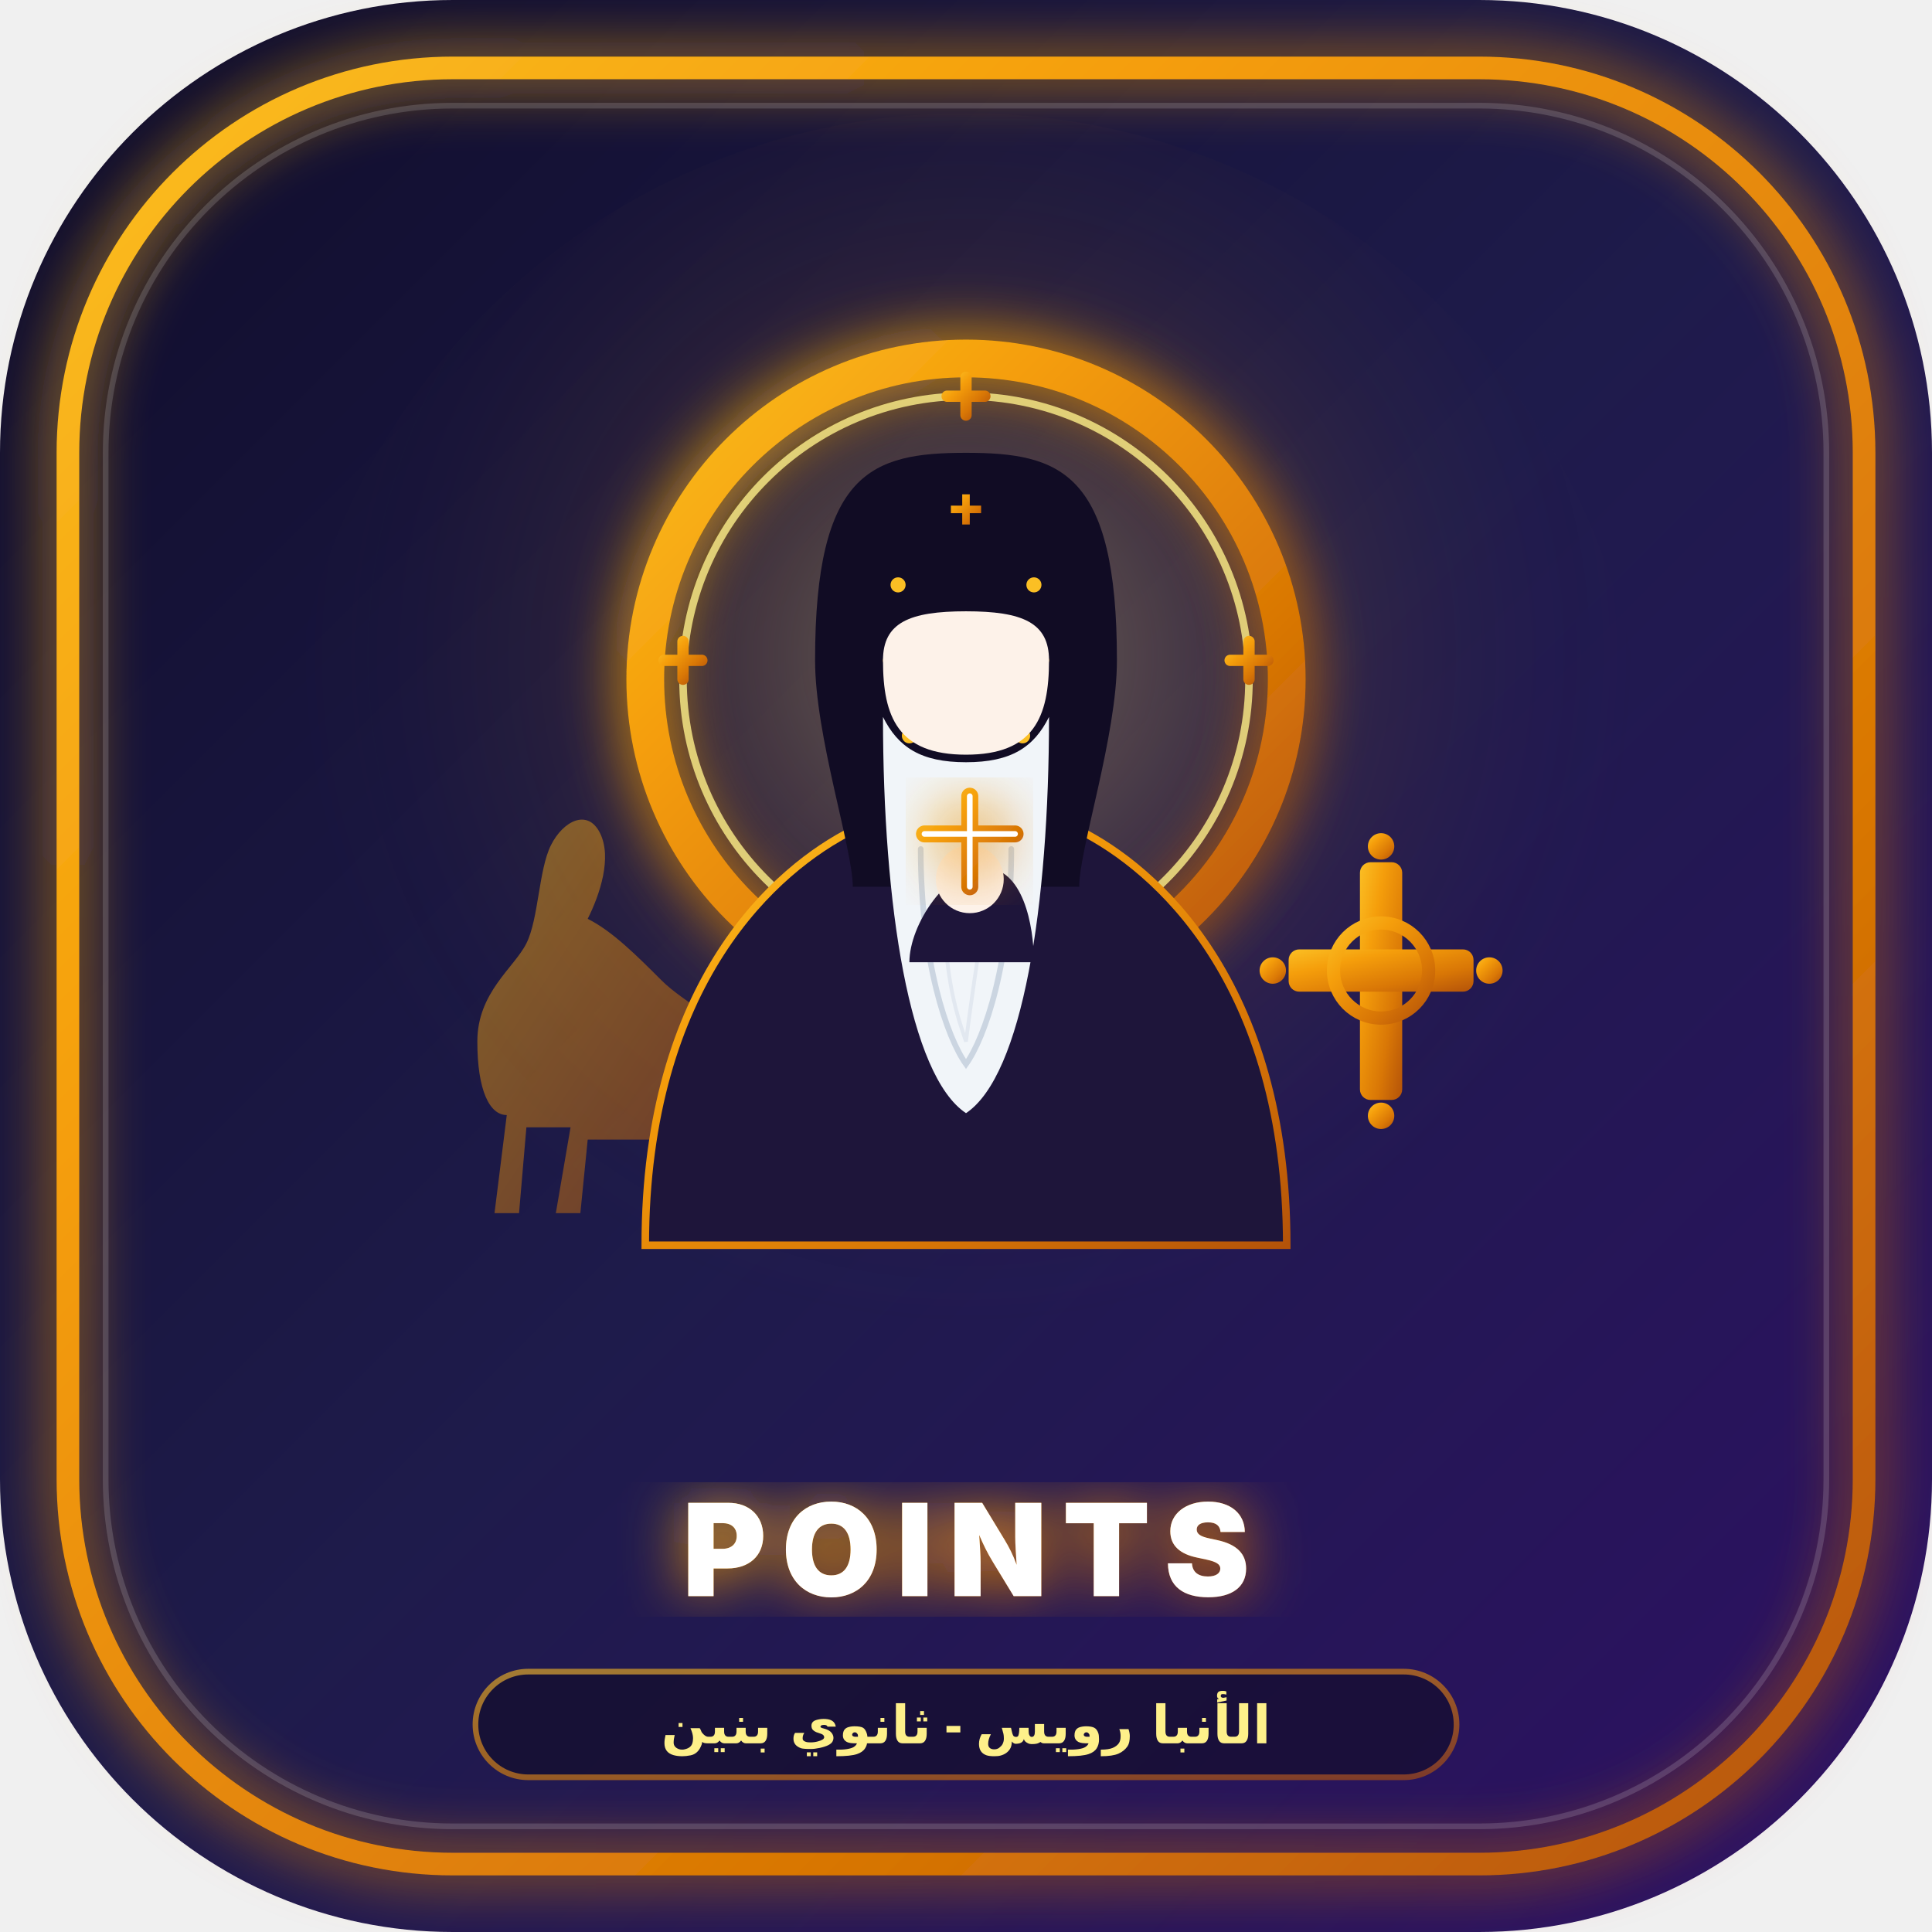
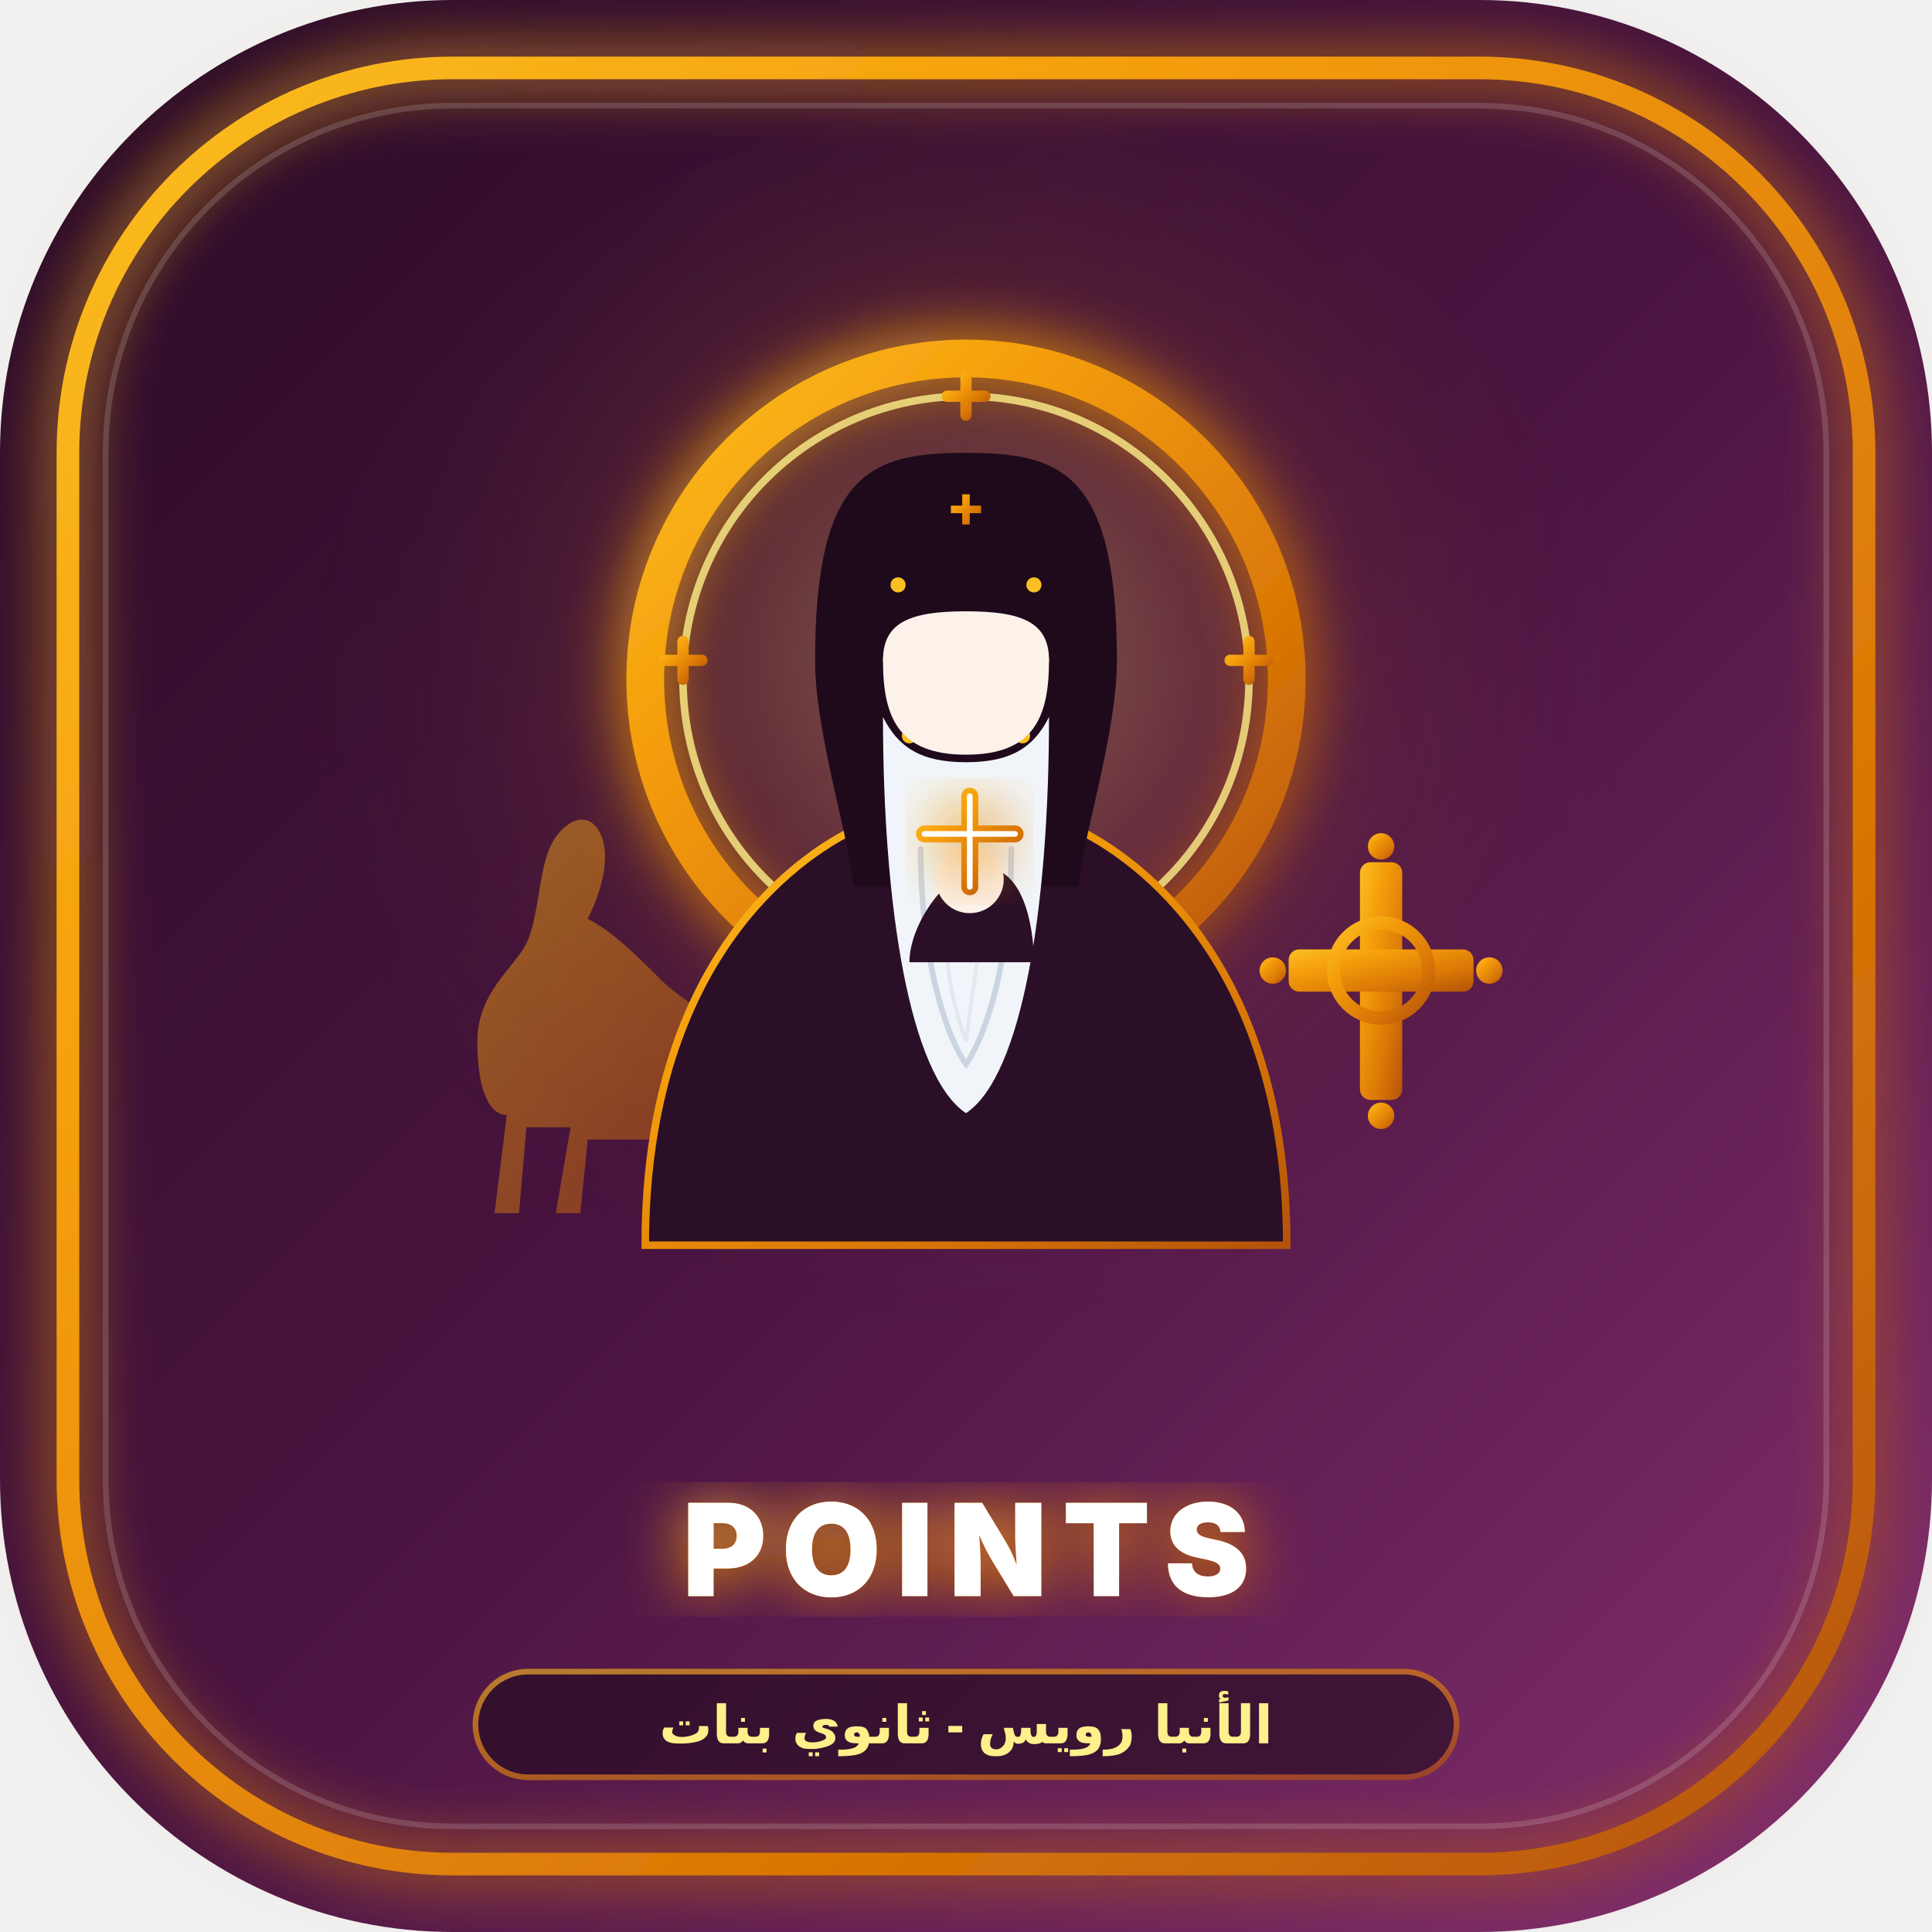
<svg xmlns="http://www.w3.org/2000/svg" viewBox="0 0 512 512" width="100%" height="100%">
  <defs>
    <linearGradient id="bgGrad" x1="0%" y1="0%" x2="100%" y2="100%">
-       <stop offset="0%" stop-color="#0f0c29" />
-       <stop offset="50%" stop-color="#1e1b4b" />
-       <stop offset="100%" stop-color="#2e1065" />
+       <stop offset="0%" stop-color="#2a0b26" />
+       <stop offset="50%" stop-color="#4a1440" />
+       <stop offset="100%" stop-color="#86306f" />
    </linearGradient>
    <linearGradient id="goldGrad" x1="0%" y1="0%" x2="100%" y2="100%">
      <stop offset="0%" stop-color="#fbbf24" />
      <stop offset="30%" stop-color="#f59e0b" />
      <stop offset="70%" stop-color="#d97706" />
      <stop offset="100%" stop-color="#b45309" />
    </linearGradient>
    <radialGradient id="aura" cx="50%" cy="40%" r="50%">
      <stop offset="0%" stop-color="#fef08a" stop-opacity="0.35" />
      <stop offset="50%" stop-color="#f59e0b" stop-opacity="0.1" />
-       <stop offset="100%" stop-color="#1e1b4b" stop-opacity="0" />
+       <stop offset="100%" stop-color="#270c24" stop-opacity="0" />
    </radialGradient>
    <filter id="glow" x="-20%" y="-20%" width="140%" height="140%">
      <feGaussianBlur stdDeviation="8" result="blur" />
      <feComposite in="SourceGraphic" in2="blur" operator="over" />
    </filter>
  </defs>
  <rect width="512" height="512" rx="120" fill="url(#bgGrad)" />
  <rect x="18" y="18" width="476" height="476" rx="102" fill="none" stroke="url(#goldGrad)" stroke-width="6" filter="url(#glow)" />
  <rect x="28" y="28" width="456" height="456" rx="92" fill="none" stroke="#ffffff" stroke-width="1.5" opacity="0.15" />
  <circle cx="256" cy="210" r="180" fill="url(#aura)" />
  <g transform="translate(256, 210)">
    <circle cx="0" cy="-30" r="85" fill="none" stroke="url(#goldGrad)" stroke-width="10" filter="url(#glow)" />
    <circle cx="0" cy="-30" r="75" fill="none" stroke="#fef08a" stroke-width="2" opacity="0.8" />
    <path d="M-5,-105 L5,-105 M0,-110 L0,-100" stroke="url(#goldGrad)" stroke-width="3" stroke-linecap="round" />
    <path d="M-80,-35 L-70,-35 M-75,-40 L-75,-30" stroke="url(#goldGrad)" stroke-width="3" stroke-linecap="round" />
    <path d="M70,-35 L80,-35 M75,-40 L75,-30" stroke="url(#goldGrad)" stroke-width="3" stroke-linecap="round" />
    <g transform="translate(-110, 40) scale(0.65)" opacity="0.45">
      <path d="M -30,40 C -30,20 -15,10 -10,0 C -5,-10 -5,-30 0,-40 C 5,-50 15,-55 20,-45 C 25,-35 20,-20 15,-10 C 25,-5 35,5 45,15 C 55,25 70,30 75,45 C 78,55 65,65 55,75 L 50,110 L 40,110 L 41,80 L 15,80 L 12,110 L 2,110 L 8,75 L -10,75 L -13,110 L -23,110 L -18,70 C -25,70 -30,60 -30,40 Z" fill="url(#goldGrad)" />
    </g>
    <g transform="translate(110, 50) scale(0.7)">
      <rect x="-8" y="-45" width="16" height="90" rx="4" fill="url(#goldGrad)" />
      <rect x="-35" y="-12" width="70" height="16" rx="4" fill="url(#goldGrad)" />
      <circle cx="0" cy="-4" r="18" fill="none" stroke="url(#goldGrad)" stroke-width="5" />
      <circle cx="0" cy="-51" r="5" fill="url(#goldGrad)" />
      <circle cx="0" cy="51" r="5" fill="url(#goldGrad)" />
      <circle cx="-41" cy="-4" r="5" fill="url(#goldGrad)" />
      <circle cx="41" cy="-4" r="5" fill="url(#goldGrad)" />
    </g>
-     <path d="M-85,120 C-85,50 -50,20 -30,10 L30,10 C50,20 85,50 85,120 Z" fill="#1e153a" stroke="url(#goldGrad)" stroke-width="2" />
-     <path d="M-40,-35 C-40,-85 -25,-90 0,-90 C25,-90 40,-85 40,-35 C40,-15 30,15 30,25 L-30,25 C-30,15 -40,-15 -40,-35 Z" fill="#110c24" />
+     <path d="M-85,120 C-85,50 -50,20 -30,10 L30,10 C50,20 85,50 85,120 Z" fill="#2a0f26" stroke="url(#goldGrad)" stroke-width="2" />
+     <path d="M-40,-35 C-40,-85 -25,-90 0,-90 C25,-90 40,-85 40,-35 C40,-15 30,15 30,25 L-30,25 C-30,15 -40,-15 -40,-35 Z" fill="#1f0a1c" />
    <line x1="0" y1="-90" x2="0" y2="25" stroke="url(#goldGrad)" stroke-width="2" stroke-dasharray="2,6" />
    <circle cx="-18" cy="-55" r="2" fill="#fbbf24" />
    <circle cx="18" cy="-55" r="2" fill="#fbbf24" />
    <circle cx="-20" cy="-35" r="2" fill="#fbbf24" />
    <circle cx="20" cy="-35" r="2" fill="#fbbf24" />
    <circle cx="-15" cy="-15" r="2" fill="#fbbf24" />
    <circle cx="15" cy="-15" r="2" fill="#fbbf24" />
    <path d="M-4,-75 L4,-75 M0,-79 L0,-71" stroke="url(#goldGrad)" stroke-width="2" />
    <path d="M-22,-35 C-22,-45 -15,-48 0,-48 C15,-48 22,-45 22,-35 C22,-20 18,-10 0,-10 C-18,-10 -22,-20 -22,-35 Z" fill="#fdf2e9" />
    <path d="M-22,-20 C-22,30 -15,75 0,85 C15,75 22,30 22,-20 C18,-12 12,-8 0,-8 C-12,-8 -18,-12 -22,-20 Z" fill="#f1f5f9" />
    <path d="M-12,15 C-12,45 -5,65 0,72 C5,65 12,45 12,15" fill="none" stroke="#cbd5e1" stroke-width="1.5" stroke-linecap="round" />
    <path d="M-6,25 C-6,50 -2,60 0,66 C2,50 6,25 6,25" fill="none" stroke="#e2e8f0" stroke-width="1" />
    <g transform="translate(0, 35)">
-       <path d="M-15,10 C-15,0 -5,-15 5,-15 C15,-15 18,0 18,10 Z" fill="#1e153a" />
+       <path d="M-15,10 C-15,0 -5,-15 5,-15 C15,-15 18,0 18,10 Z" fill="#2a0f26" />
      <circle cx="1" cy="-12" r="9" fill="#fdf2e9" />
      <path d="M-11,-24 L13,-24 M1,-34 L1,-10" stroke="url(#goldGrad)" stroke-width="4.5" stroke-linecap="round" filter="url(#glow)" />
      <path d="M-11,-24 L13,-24 M1,-34 L1,-10" stroke="#ffffff" stroke-width="1.5" stroke-linecap="round" />
    </g>
  </g>
  <g transform="translate(256, 435)">
    <text x="0" y="-12" font-family="'Cairo', 'Inter', sans-serif" font-weight="900" font-size="34" fill="url(#goldGrad)" text-anchor="middle" letter-spacing="4" filter="url(#glow)">POINTS</text>
    <text x="0" y="-12" font-family="'Cairo', 'Inter', sans-serif" font-weight="900" font-size="34" fill="#ffffff" text-anchor="middle" letter-spacing="4">POINTS</text>
-     <rect x="-130" y="8" width="260" height="28" rx="14" fill="#110c24" opacity="0.6" stroke="url(#goldGrad)" stroke-width="1.5" />
-     <text x="0" y="27" font-family="'Cairo', sans-serif" font-weight="700" font-size="14" fill="#fef08a" text-anchor="middle">الأنبا رويس - ثانوي بنين</text>
+     <rect x="-130" y="8" width="260" height="28" rx="14" fill="#1f0a1c" opacity="0.6" stroke="url(#goldGrad)" stroke-width="1.5" />
+     <text x="0" y="27" font-family="'Cairo', sans-serif" font-weight="700" font-size="14" fill="#fef08a" text-anchor="middle">الأنبا رويس - ثانوي بنات</text>
  </g>
</svg>
